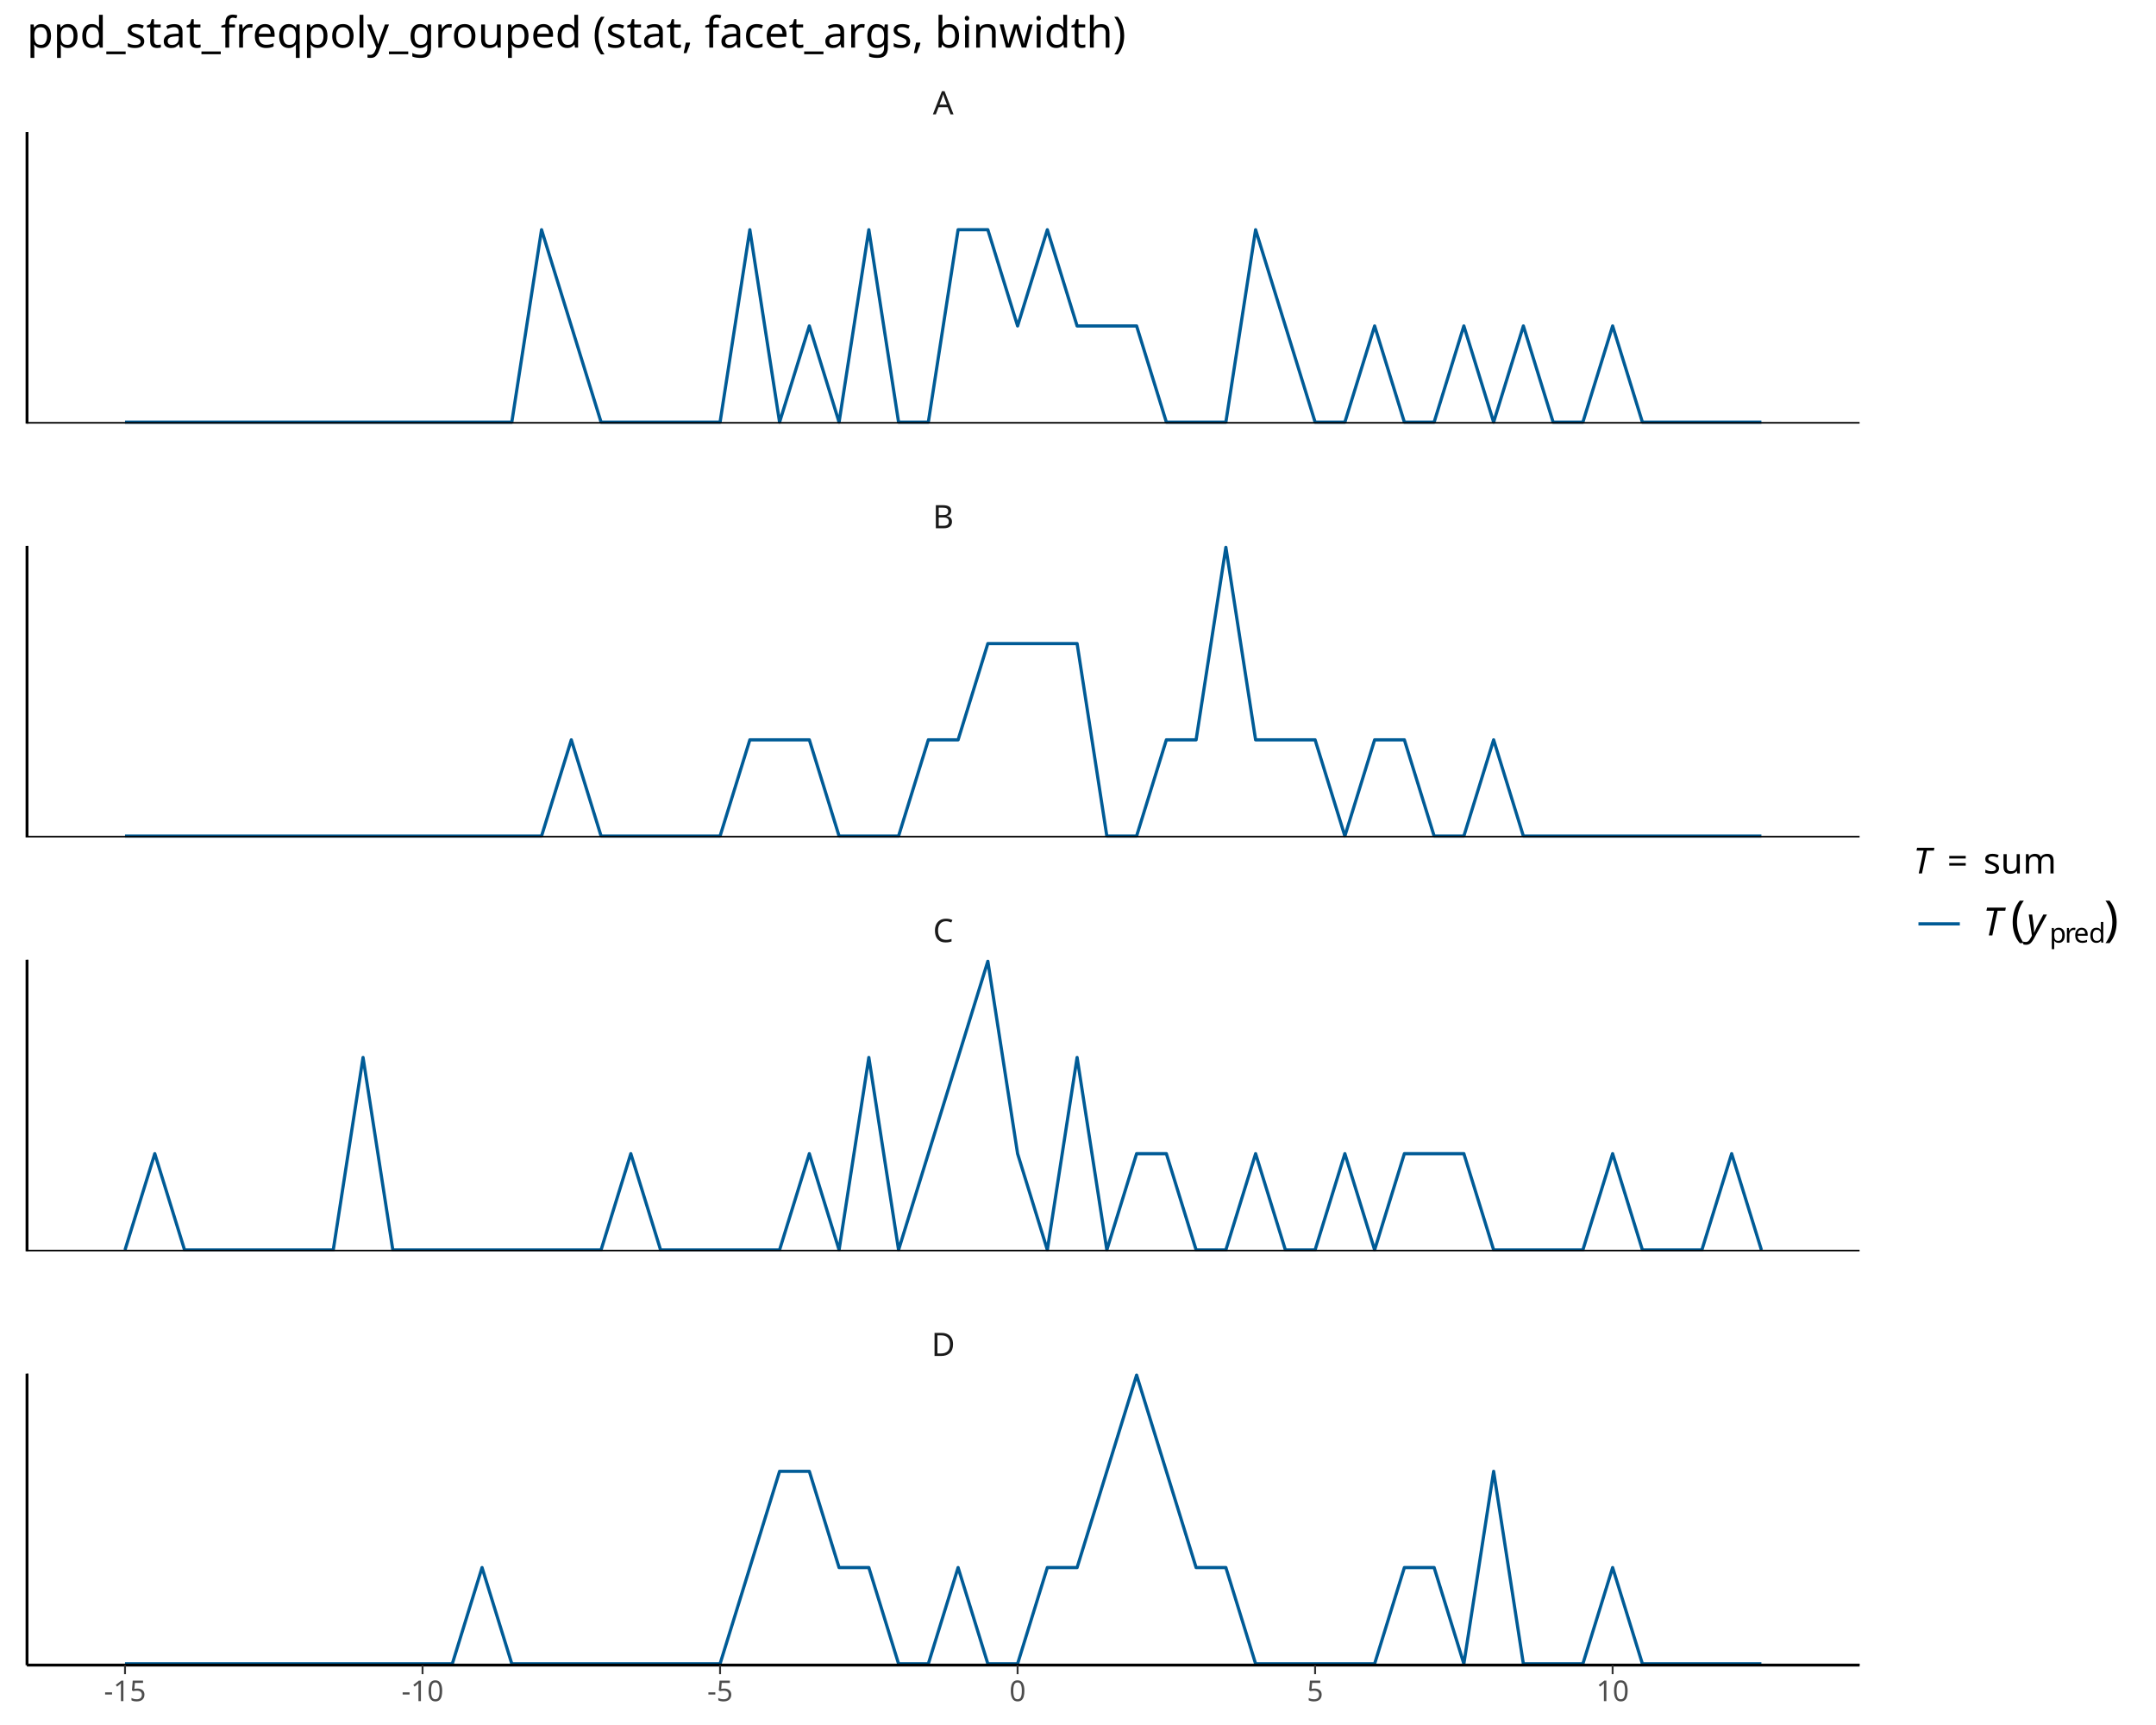
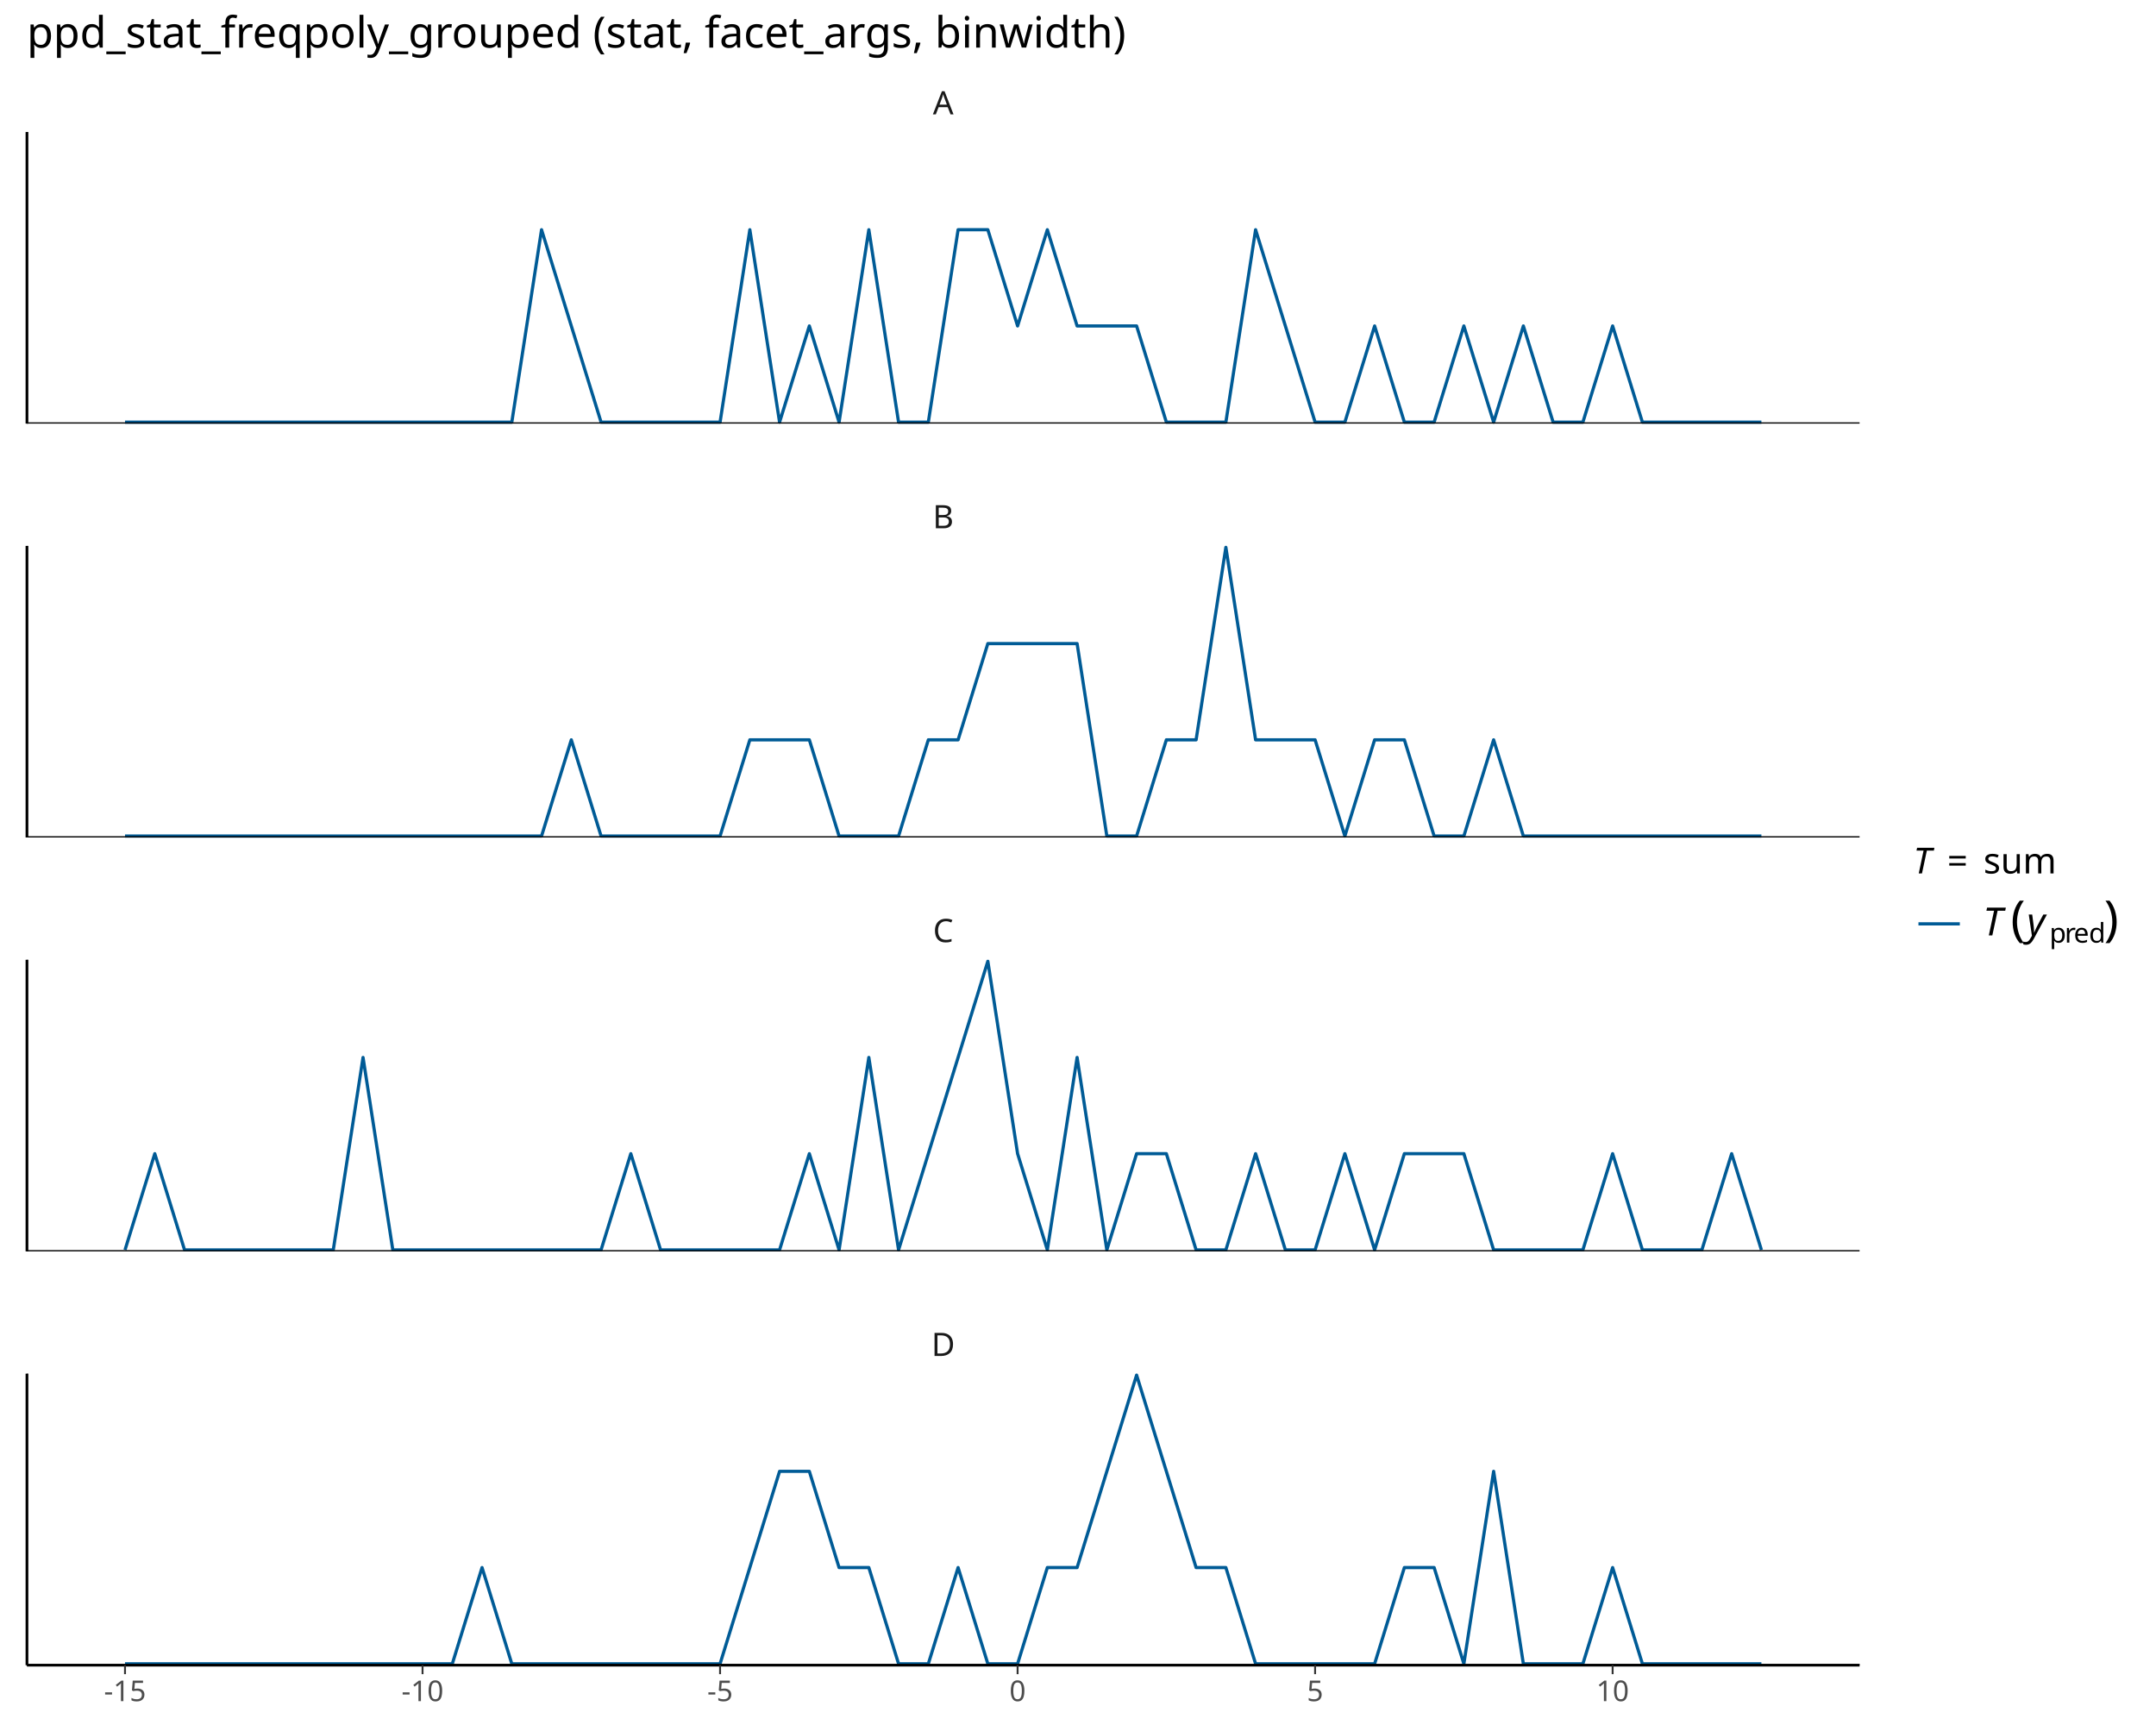
<svg xmlns="http://www.w3.org/2000/svg" class="svglite" data-engine-version="2.0" width="720.00pt" height="576.00pt" viewBox="0 0 720.00 576.00">
  <defs>
    <style type="text/css">
    .svglite line, .svglite polyline, .svglite polygon, .svglite path, .svglite rect, .svglite circle {
      fill: none;
      stroke: #000000;
      stroke-linecap: round;
      stroke-linejoin: round;
      stroke-miterlimit: 10.00;
    }
  </style>
  </defs>
  <rect width="100%" height="100%" style="stroke: none; fill: #FFFFFF;" />
  <defs>
    <clipPath id="cpMC4wMHw3MjAuMDB8MC4wMHw1NzYuMDA=">
      <rect x="0.00" y="0.00" width="720.00" height="576.00" />
    </clipPath>
  </defs>
  <g clip-path="url(#cpMC4wMHw3MjAuMDB8MC4wMHw1NzYuMDA=)">
</g>
  <defs>
    <clipPath id="cpOC45N3w2MjEuMDF8NDQuMDl8MTQxLjQ1">
      <rect x="8.97" y="44.09" width="612.04" height="97.36" />
    </clipPath>
  </defs>
  <g clip-path="url(#cpOC45N3w2MjEuMDF8NDQuMDl8MTQxLjQ1)">
    <polyline points="41.75,140.97 51.69,140.97 61.63,140.97 71.56,140.97 81.50,140.97 91.43,140.97 101.37,140.97 111.30,140.97 121.24,140.97 131.18,140.97 141.11,140.97 151.05,140.97 160.98,140.97 170.92,140.97 180.85,76.71 190.79,108.84 200.73,140.97 210.66,140.97 220.60,140.97 230.53,140.97 240.47,140.97 250.41,76.71 260.34,140.97 270.28,108.84 280.21,140.97 290.15,76.71 300.08,140.97 310.02,140.97 319.96,76.71 329.89,76.71 339.83,108.84 349.76,76.71 359.70,108.84 369.63,108.84 379.57,108.84 389.51,140.97 399.44,140.97 409.38,140.97 419.31,76.71 429.25,108.84 439.18,140.97 449.12,140.97 459.06,108.84 468.99,140.97 478.93,140.97 488.86,108.84 498.80,140.97 508.73,108.84 518.67,140.97 528.61,140.97 538.54,108.84 548.48,140.97 558.41,140.97 568.35,140.97 578.29,140.97 588.22,140.97 " style="stroke-width: 1.07; stroke: #005B96; stroke-linecap: butt;" />
-     <line x1="8.97" y1="141.45" x2="621.01" y2="141.45" style="stroke-width: 1.07; stroke-linecap: butt;" />
-     <line x1="8.97" y1="141.45" x2="8.97" y2="44.09" style="stroke-width: 1.07; stroke-linecap: butt;" />
+     <line x1="8.97" y1="141.45" x2="621.01" y2="141.45" style="stroke-width: 0.85; stroke-linecap: butt;" />
+     <line x1="8.97" y1="141.45" x2="8.97" y2="44.09" style="stroke-width: 0.85; stroke-linecap: butt;" />
  </g>
  <g clip-path="url(#cpMC4wMHw3MjAuMDB8MC4wMHw1NzYuMDA=)">
</g>
  <defs>
    <clipPath id="cpOC45N3w2MjEuMDF8MTgyLjI5fDI3OS42NQ==">
      <rect x="8.97" y="182.29" width="612.04" height="97.36" />
    </clipPath>
  </defs>
  <g clip-path="url(#cpOC45N3w2MjEuMDF8MTgyLjI5fDI3OS42NQ==)">
    <polyline points="41.75,279.17 51.69,279.17 61.63,279.17 71.56,279.17 81.50,279.17 91.43,279.17 101.37,279.17 111.30,279.17 121.24,279.17 131.18,279.17 141.11,279.17 151.05,279.17 160.98,279.17 170.92,279.17 180.85,279.17 190.79,247.04 200.73,279.17 210.66,279.17 220.60,279.17 230.53,279.17 240.47,279.17 250.41,247.04 260.34,247.04 270.28,247.04 280.21,279.17 290.15,279.17 300.08,279.17 310.02,247.04 319.96,247.04 329.89,214.90 339.83,214.90 349.76,214.90 359.70,214.90 369.63,279.17 379.57,279.17 389.51,247.04 399.44,247.04 409.38,182.77 419.31,247.04 429.25,247.04 439.18,247.04 449.12,279.17 459.06,247.04 468.99,247.04 478.93,279.17 488.86,279.17 498.80,247.04 508.73,279.17 518.67,279.17 528.61,279.17 538.54,279.17 548.48,279.17 558.41,279.17 568.35,279.17 578.29,279.17 588.22,279.17 " style="stroke-width: 1.07; stroke: #005B96; stroke-linecap: butt;" />
-     <line x1="8.97" y1="279.65" x2="621.01" y2="279.65" style="stroke-width: 1.07; stroke-linecap: butt;" />
-     <line x1="8.97" y1="279.65" x2="8.97" y2="182.29" style="stroke-width: 1.07; stroke-linecap: butt;" />
+     <line x1="8.97" y1="279.65" x2="621.01" y2="279.65" style="stroke-width: 0.85; stroke-linecap: butt;" />
+     <line x1="8.97" y1="279.65" x2="8.97" y2="182.29" style="stroke-width: 0.85; stroke-linecap: butt;" />
  </g>
  <g clip-path="url(#cpMC4wMHw3MjAuMDB8MC4wMHw1NzYuMDA=)">
</g>
  <defs>
    <clipPath id="cpOC45N3w2MjEuMDF8MzIwLjQ5fDQxNy44NQ==">
      <rect x="8.97" y="320.49" width="612.04" height="97.36" />
    </clipPath>
  </defs>
  <g clip-path="url(#cpOC45N3w2MjEuMDF8MzIwLjQ5fDQxNy44NQ==)">
    <polyline points="41.75,417.36 51.69,385.23 61.63,417.36 71.56,417.36 81.50,417.36 91.43,417.36 101.37,417.36 111.30,417.36 121.24,353.10 131.18,417.36 141.11,417.36 151.05,417.36 160.98,417.36 170.92,417.36 180.85,417.36 190.79,417.36 200.73,417.36 210.66,385.23 220.60,417.36 230.53,417.36 240.47,417.36 250.41,417.36 260.34,417.36 270.28,385.23 280.21,417.36 290.15,353.10 300.08,417.36 310.02,385.23 319.96,353.10 329.89,320.97 339.83,385.23 349.76,417.36 359.70,353.10 369.63,417.36 379.57,385.23 389.51,385.23 399.44,417.36 409.38,417.36 419.31,385.23 429.25,417.36 439.18,417.36 449.12,385.23 459.06,417.36 468.99,385.23 478.93,385.23 488.86,385.23 498.80,417.36 508.73,417.36 518.67,417.36 528.61,417.36 538.54,385.23 548.48,417.36 558.41,417.36 568.35,417.36 578.29,385.23 588.22,417.36 " style="stroke-width: 1.07; stroke: #005B96; stroke-linecap: butt;" />
-     <line x1="8.97" y1="417.85" x2="621.01" y2="417.85" style="stroke-width: 1.07; stroke-linecap: butt;" />
-     <line x1="8.97" y1="417.85" x2="8.97" y2="320.49" style="stroke-width: 1.07; stroke-linecap: butt;" />
+     <line x1="8.97" y1="417.85" x2="621.01" y2="417.85" style="stroke-width: 0.85; stroke-linecap: butt;" />
+     <line x1="8.97" y1="417.85" x2="8.97" y2="320.49" style="stroke-width: 0.85; stroke-linecap: butt;" />
  </g>
  <g clip-path="url(#cpMC4wMHw3MjAuMDB8MC4wMHw1NzYuMDA=)">
</g>
  <defs>
    <clipPath id="cpOC45N3w2MjEuMDF8NDU4LjY4fDU1Ni4wNA==">
      <rect x="8.97" y="458.68" width="612.04" height="97.36" />
    </clipPath>
  </defs>
  <g clip-path="url(#cpOC45N3w2MjEuMDF8NDU4LjY4fDU1Ni4wNA==)">
    <polyline points="41.75,555.56 51.69,555.56 61.63,555.56 71.56,555.56 81.50,555.56 91.43,555.56 101.37,555.56 111.30,555.56 121.24,555.56 131.18,555.56 141.11,555.56 151.05,555.56 160.98,523.43 170.92,555.56 180.85,555.56 190.79,555.56 200.73,555.56 210.66,555.56 220.60,555.56 230.53,555.56 240.47,555.56 250.41,523.43 260.34,491.30 270.28,491.30 280.21,523.43 290.15,523.43 300.08,555.56 310.02,555.56 319.96,523.43 329.89,555.56 339.83,555.56 349.76,523.43 359.70,523.43 369.63,491.30 379.57,459.17 389.51,491.30 399.44,523.43 409.38,523.43 419.31,555.56 429.25,555.56 439.18,555.56 449.12,555.56 459.06,555.56 468.99,523.43 478.93,523.43 488.86,555.56 498.80,491.30 508.73,555.56 518.67,555.56 528.61,555.56 538.54,523.43 548.48,555.56 558.41,555.56 568.35,555.56 578.29,555.56 588.22,555.56 " style="stroke-width: 1.07; stroke: #005B96; stroke-linecap: butt;" />
-     <line x1="8.97" y1="556.04" x2="621.01" y2="556.04" style="stroke-width: 1.07; stroke-linecap: butt;" />
-     <line x1="8.97" y1="556.04" x2="8.97" y2="458.68" style="stroke-width: 1.07; stroke-linecap: butt;" />
+     <line x1="8.97" y1="556.04" x2="621.01" y2="556.04" style="stroke-width: 0.85; stroke-linecap: butt;" />
+     <line x1="8.97" y1="556.04" x2="8.97" y2="458.68" style="stroke-width: 0.85; stroke-linecap: butt;" />
  </g>
  <g clip-path="url(#cpMC4wMHw3MjAuMDB8MC4wMHw1NzYuMDA=)">
</g>
  <defs>
    <clipPath id="cpOC45N3w2MjEuMDF8NDM5LjQ1fDQ1OC42OA==">
      <rect x="8.97" y="439.45" width="612.04" height="19.24" />
    </clipPath>
  </defs>
  <g clip-path="url(#cpOC45N3w2MjEuMDF8NDM5LjQ1fDQ1OC42OA==)">
    <text x="314.99" y="452.78" text-anchor="middle" style="font-size: 10.80px; fill: #1A1A1A; font-family: sans;" textLength="7.80px" lengthAdjust="spacingAndGlyphs">D</text>
  </g>
  <g clip-path="url(#cpMC4wMHw3MjAuMDB8MC4wMHw1NzYuMDA=)">
</g>
  <defs>
    <clipPath id="cpOC45N3w2MjEuMDF8MzAxLjI1fDMyMC40OQ==">
      <rect x="8.97" y="301.25" width="612.04" height="19.24" />
    </clipPath>
  </defs>
  <g clip-path="url(#cpOC45N3w2MjEuMDF8MzAxLjI1fDMyMC40OQ==)">
    <text x="314.99" y="314.58" text-anchor="middle" style="font-size: 10.80px; fill: #1A1A1A; font-family: sans;" textLength="7.80px" lengthAdjust="spacingAndGlyphs">C</text>
  </g>
  <g clip-path="url(#cpMC4wMHw3MjAuMDB8MC4wMHw1NzYuMDA=)">
</g>
  <defs>
    <clipPath id="cpOC45N3w2MjEuMDF8MTYzLjA1fDE4Mi4yOQ==">
      <rect x="8.97" y="163.05" width="612.04" height="19.24" />
    </clipPath>
  </defs>
  <g clip-path="url(#cpOC45N3w2MjEuMDF8MTYzLjA1fDE4Mi4yOQ==)">
    <text x="314.99" y="176.39" text-anchor="middle" style="font-size: 10.80px; fill: #1A1A1A; font-family: sans;" textLength="7.21px" lengthAdjust="spacingAndGlyphs">B</text>
  </g>
  <g clip-path="url(#cpMC4wMHw3MjAuMDB8MC4wMHw1NzYuMDA=)">
</g>
  <defs>
    <clipPath id="cpOC45N3w2MjEuMDF8MjQuODV8NDQuMDk=">
      <rect x="8.97" y="24.85" width="612.04" height="19.24" />
    </clipPath>
  </defs>
  <g clip-path="url(#cpOC45N3w2MjEuMDF8MjQuODV8NDQuMDk=)">
    <text x="314.99" y="38.19" text-anchor="middle" style="font-size: 10.80px; fill: #1A1A1A; font-family: sans;" textLength="7.21px" lengthAdjust="spacingAndGlyphs">A</text>
  </g>
  <g clip-path="url(#cpMC4wMHw3MjAuMDB8MC4wMHw1NzYuMDA=)">
    <polyline points="8.97,556.04 621.01,556.04 " style="stroke-width: 0.85; stroke-linecap: butt;" />
    <polyline points="41.75,559.03 41.75,556.04 " style="stroke-width: 0.64; stroke: #333333; stroke-linecap: butt;" />
    <polyline points="141.11,559.03 141.11,556.04 " style="stroke-width: 0.64; stroke: #333333; stroke-linecap: butt;" />
    <polyline points="240.47,559.03 240.47,556.04 " style="stroke-width: 0.64; stroke: #333333; stroke-linecap: butt;" />
    <polyline points="339.83,559.03 339.83,556.04 " style="stroke-width: 0.64; stroke: #333333; stroke-linecap: butt;" />
    <polyline points="439.18,559.03 439.18,556.04 " style="stroke-width: 0.64; stroke: #333333; stroke-linecap: butt;" />
    <polyline points="538.54,559.03 538.54,556.04 " style="stroke-width: 0.64; stroke: #333333; stroke-linecap: butt;" />
    <text x="41.75" y="568.03" text-anchor="middle" style="font-size: 9.60px; fill: #4D4D4D; font-family: sans;" textLength="13.88px" lengthAdjust="spacingAndGlyphs">-15</text>
    <text x="141.11" y="568.03" text-anchor="middle" style="font-size: 9.60px; fill: #4D4D4D; font-family: sans;" textLength="13.88px" lengthAdjust="spacingAndGlyphs">-10</text>
    <text x="240.47" y="568.03" text-anchor="middle" style="font-size: 9.60px; fill: #4D4D4D; font-family: sans;" textLength="8.54px" lengthAdjust="spacingAndGlyphs">-5</text>
    <text x="339.83" y="568.03" text-anchor="middle" style="font-size: 9.60px; fill: #4D4D4D; font-family: sans;" textLength="5.34px" lengthAdjust="spacingAndGlyphs">0</text>
    <text x="439.18" y="568.03" text-anchor="middle" style="font-size: 9.60px; fill: #4D4D4D; font-family: sans;" textLength="5.34px" lengthAdjust="spacingAndGlyphs">5</text>
    <text x="538.54" y="568.03" text-anchor="middle" style="font-size: 9.60px; fill: #4D4D4D; font-family: sans;" textLength="10.68px" lengthAdjust="spacingAndGlyphs">10</text>
    <polyline points="8.97,141.45 8.97,44.09 " style="stroke-width: 0.85; stroke-linecap: butt;" />
    <polyline points="8.97,279.65 8.97,182.29 " style="stroke-width: 0.85; stroke-linecap: butt;" />
    <polyline points="8.97,417.85 8.97,320.49 " style="stroke-width: 0.85; stroke-linecap: butt;" />
    <polyline points="8.97,556.04 8.97,458.68 " style="stroke-width: 0.85; stroke-linecap: butt;" />
    <text x="638.94" y="291.65" style="font-size: 12.00px; font-style: italic; font-family: sans;" textLength="7.33px" lengthAdjust="spacingAndGlyphs">T</text>
    <text x="650.29" y="291.65" style="font-size: 12.00px; font-family: sans;" textLength="9.32px" lengthAdjust="spacingAndGlyphs">=</text>
    <text x="662.38" y="291.65" style="font-size: 12.00px; font-family: sans;" textLength="22.68px" lengthAdjust="spacingAndGlyphs">sum</text>
    <line x1="640.67" y1="308.49" x2="654.49" y2="308.49" style="stroke-width: 1.07; stroke: #005B96; stroke-linecap: butt;" />
    <text x="662.20" y="312.35" style="font-size: 13.00px; font-style: italic; font-family: sans;" textLength="7.94px" lengthAdjust="spacingAndGlyphs">T</text>
    <text x="671.48" y="312.35" style="font-size: 16.25px; font-family: sans;" textLength="5.41px" lengthAdjust="spacingAndGlyphs">(</text>
    <text x="676.89" y="312.35" style="font-size: 13.00px; font-style: italic; font-family: sans;" textLength="6.51px" lengthAdjust="spacingAndGlyphs">y</text>
    <text x="684.43" y="314.75" style="font-size: 9.10px; font-family: sans;" textLength="5.06px" lengthAdjust="spacingAndGlyphs">p</text>
    <text x="689.49" y="314.75" style="font-size: 9.10px; font-family: sans;" textLength="3.03px" lengthAdjust="spacingAndGlyphs">r</text>
    <text x="692.52" y="314.75" style="font-size: 9.10px; font-family: sans;" textLength="5.06px" lengthAdjust="spacingAndGlyphs">e</text>
    <text x="697.58" y="314.75" style="font-size: 9.10px; font-family: sans;" textLength="5.06px" lengthAdjust="spacingAndGlyphs">d</text>
    <text x="702.64" y="312.35" style="font-size: 16.25px; font-family: sans;" textLength="5.40px" lengthAdjust="spacingAndGlyphs">)</text>
    <text x="8.97" y="15.89" style="font-size: 14.40px; font-family: sans;" textLength="348.25px" lengthAdjust="spacingAndGlyphs">ppd_stat_freqpoly_grouped (stat, facet_args, binwidth)</text>
  </g>
</svg>
